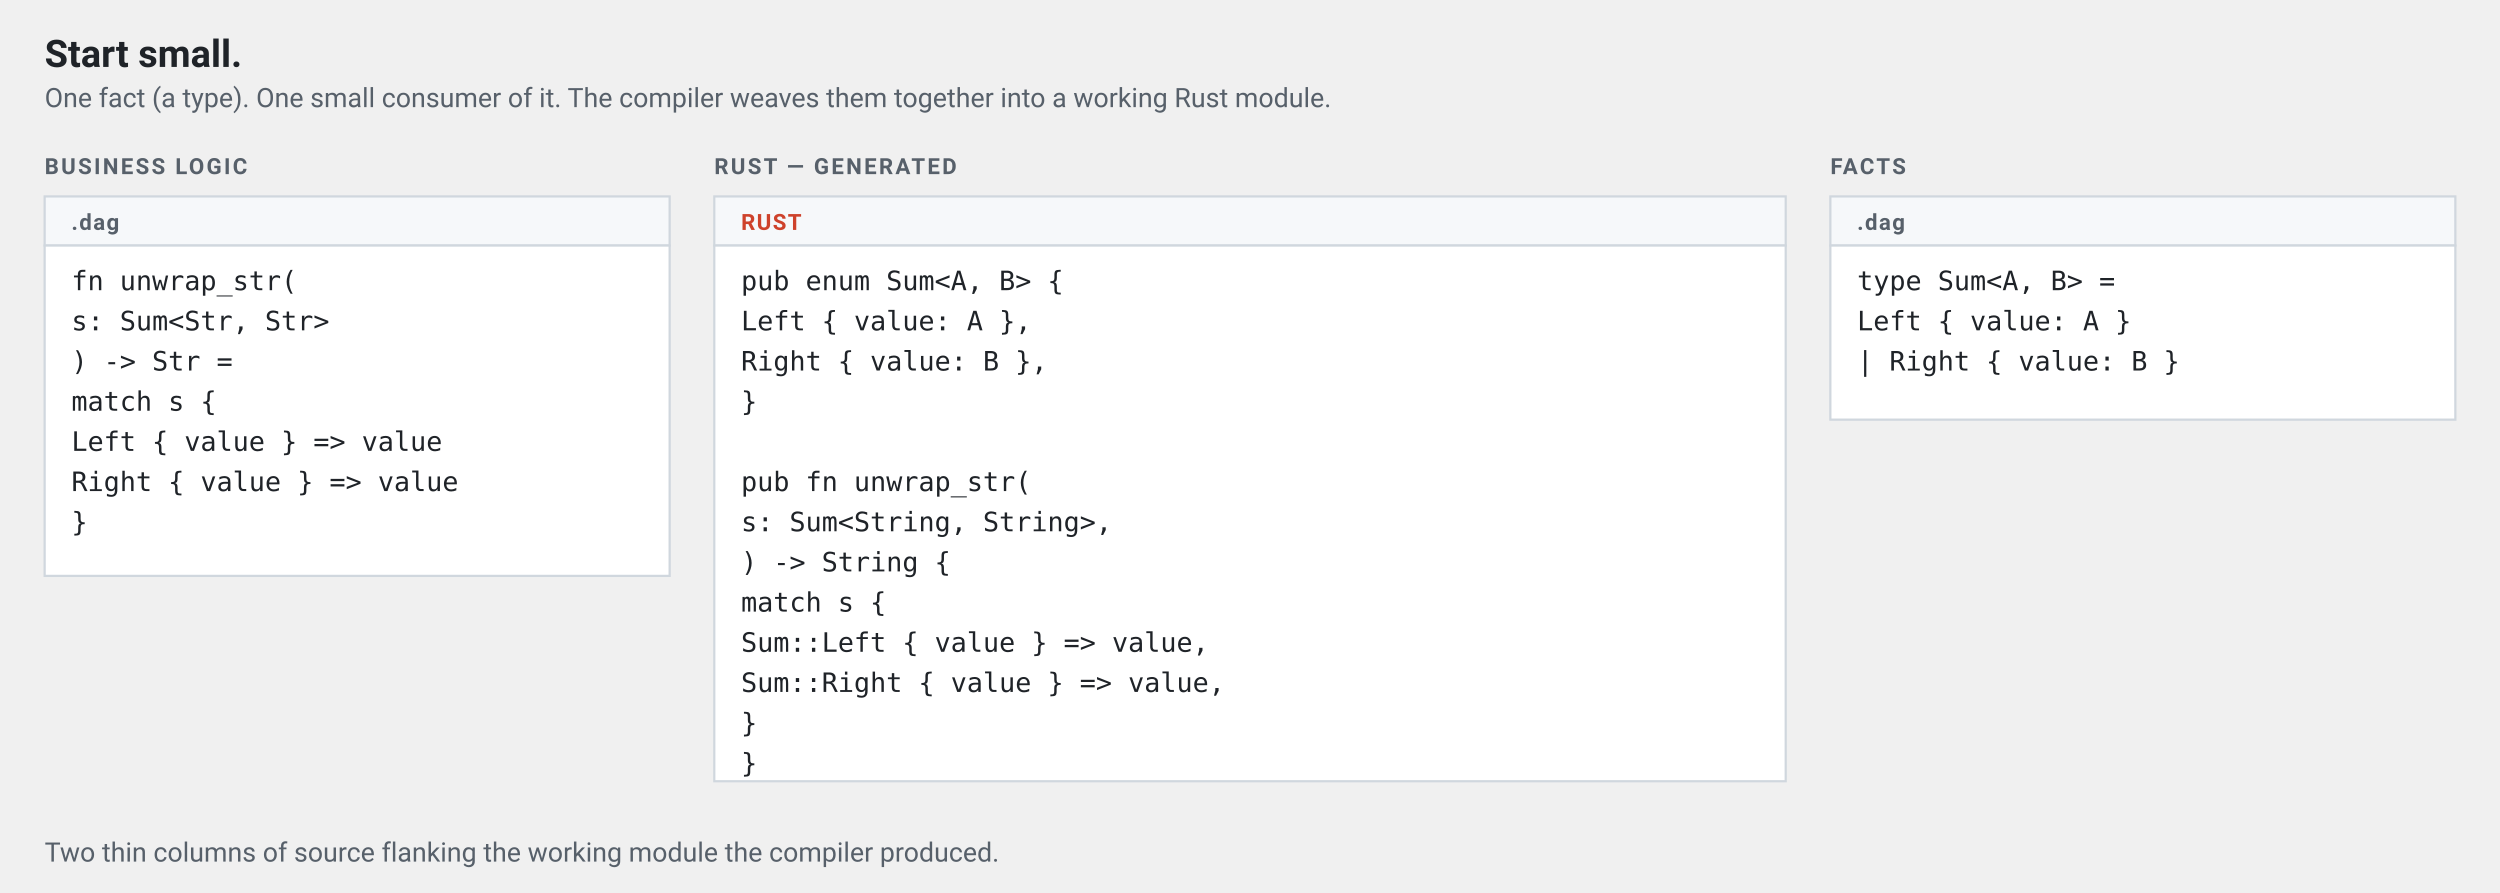
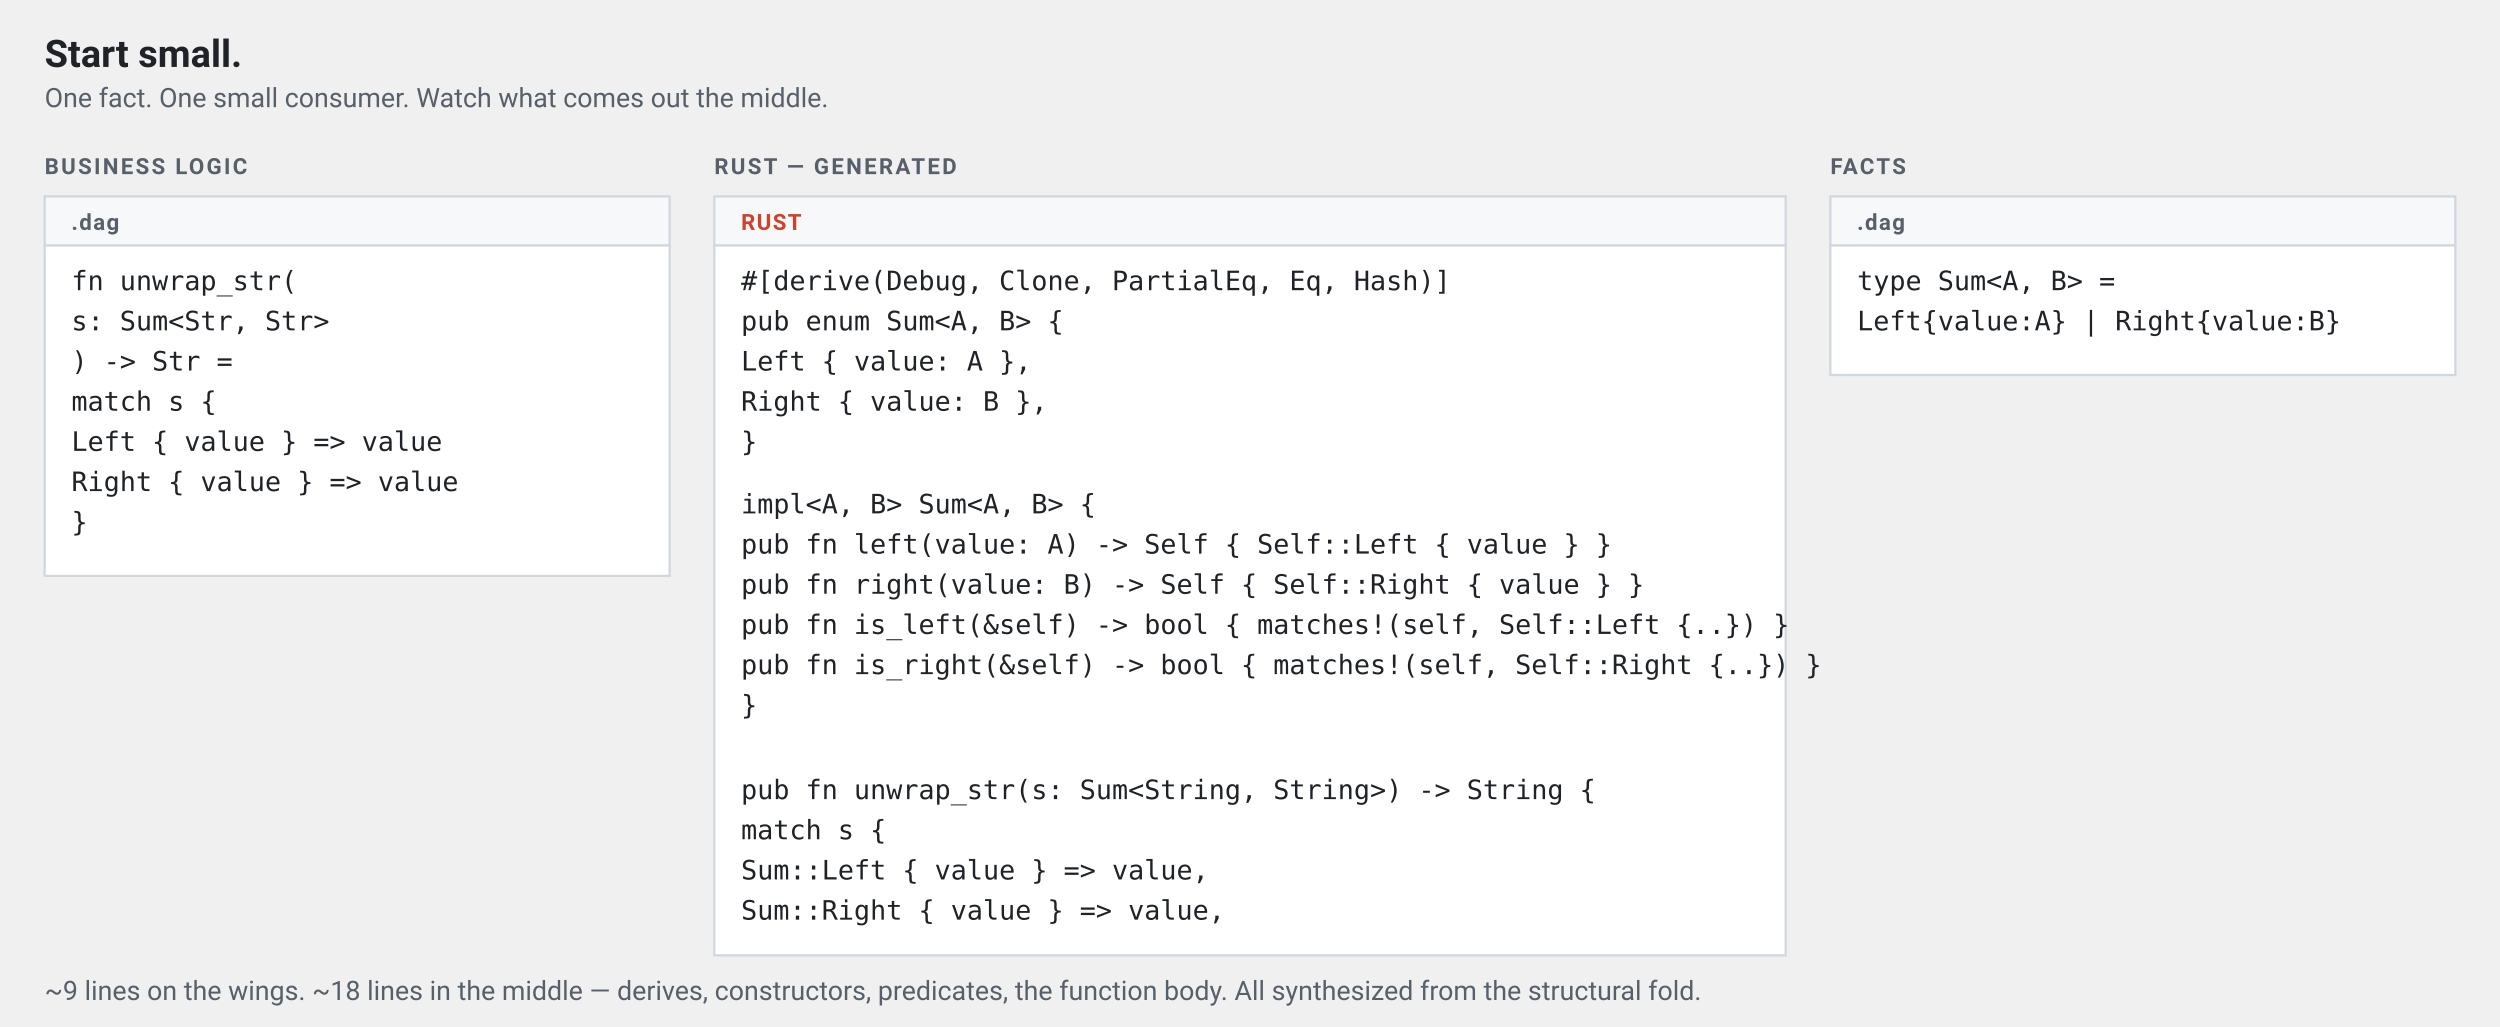
- <svg xmlns="http://www.w3.org/2000/svg" viewBox="0 0 1120 400" font-family="-apple-system, BlinkMacSystemFont, 'Segoe UI', Roboto, sans-serif">
+ <svg xmlns="http://www.w3.org/2000/svg" viewBox="0 0 1120 460" font-family="-apple-system, BlinkMacSystemFont, 'Segoe UI', Roboto, sans-serif">
  <defs>
    <style>
      .title { font-size: 17px; font-weight: 600; fill: #1f2328; }
      .sub { font-size: 12px; fill: #57606a; }
      .col-label { font-size: 10px; font-weight: 700; fill: #57606a; letter-spacing: 0.10em; }
      .badge { font-size: 10px; font-weight: 700; letter-spacing: 0.06em; }
      .badge-rust { fill: #ce422b; }
      .badge-dag  { fill: #57606a; }
      .code { font-family: ui-monospace, 'SF Mono', Menlo, Consolas, monospace; font-size: 12px; fill: #1f2328; }
      .card { fill: #ffffff; stroke: #d0d7de; stroke-width: 1; }
      .card-header { fill: #f6f8fa; stroke: #d0d7de; stroke-width: 1; }
    </style>
  </defs>
  <text x="20" y="30" class="title">Start small.</text>
-   <text x="20" y="48" class="sub">One fact (a type). One small consumer of it. The compiler weaves them together into a working Rust module.</text>
+   <text x="20" y="48" class="sub">One fact. One small consumer. Watch what comes out the middle.</text>
  <text x="20" y="78" class="col-label">BUSINESS LOGIC</text>
  <text x="320" y="78" class="col-label">RUST — GENERATED</text>
  <text x="820" y="78" class="col-label">FACTS</text>
  <rect x="20" y="88" width="280" height="22" class="card-header" />
  <text x="32" y="103" class="badge badge-dag">.dag</text>
  <rect x="20" y="110" width="280" height="148" class="card" />
  <text x="32" y="130" class="code">fn unwrap_str(</text>
  <text x="32" y="148" class="code">    s: Sum&lt;Str, Str&gt;</text>
  <text x="32" y="166" class="code">) -&gt; Str =</text>
  <text x="32" y="184" class="code">  match s {</text>
  <text x="32" y="202" class="code">    Left  { value } =&gt; value</text>
  <text x="32" y="220" class="code">    Right { value } =&gt; value</text>
  <text x="32" y="238" class="code">  }</text>
  <rect x="320" y="88" width="480" height="22" class="card-header" />
  <text x="332" y="103" class="badge badge-rust">RUST</text>
-   <rect x="320" y="110" width="480" height="240" class="card" />
-   <text x="332" y="130" class="code">pub enum Sum&lt;A, B&gt; {</text>
-   <text x="332" y="148" class="code">    Left  { value: A },</text>
-   <text x="332" y="166" class="code">    Right { value: B },</text>
-   <text x="332" y="184" class="code">}</text>
-   <text x="332" y="220" class="code">pub fn unwrap_str(</text>
-   <text x="332" y="238" class="code">    s: Sum&lt;String, String&gt;,</text>
-   <text x="332" y="256" class="code">) -&gt; String {</text>
-   <text x="332" y="274" class="code">    match s {</text>
-   <text x="332" y="292" class="code">        Sum::Left  { value } =&gt; value,</text>
-   <text x="332" y="310" class="code">        Sum::Right { value } =&gt; value,</text>
-   <text x="332" y="328" class="code">    }</text>
-   <text x="332" y="346" class="code">}</text>
+   <rect x="320" y="110" width="480" height="318" class="card" />
+   <text x="332" y="130" class="code">#[derive(Debug, Clone, PartialEq, Eq, Hash)]</text>
+   <text x="332" y="148" class="code">pub enum Sum&lt;A, B&gt; {</text>
+   <text x="332" y="166" class="code">    Left  { value: A },</text>
+   <text x="332" y="184" class="code">    Right { value: B },</text>
+   <text x="332" y="202" class="code">}</text>
+   <text x="332" y="230" class="code">impl&lt;A, B&gt; Sum&lt;A, B&gt; {</text>
+   <text x="332" y="248" class="code">    pub fn left(value: A)  -&gt; Self { Self::Left  { value } }</text>
+   <text x="332" y="266" class="code">    pub fn right(value: B) -&gt; Self { Self::Right { value } }</text>
+   <text x="332" y="284" class="code">    pub fn is_left(&amp;self)  -&gt; bool { matches!(self, Self::Left  {..}) }</text>
+   <text x="332" y="302" class="code">    pub fn is_right(&amp;self) -&gt; bool { matches!(self, Self::Right {..}) }</text>
+   <text x="332" y="320" class="code">}</text>
+   <text x="332" y="358" class="code">pub fn unwrap_str(s: Sum&lt;String, String&gt;) -&gt; String {</text>
+   <text x="332" y="376" class="code">    match s {</text>
+   <text x="332" y="394" class="code">        Sum::Left  { value } =&gt; value,</text>
+   <text x="332" y="412" class="code">        Sum::Right { value } =&gt; value,</text>
+   <text x="332" y="421" class="code" />
  <rect x="820" y="88" width="280" height="22" class="card-header" />
  <text x="832" y="103" class="badge badge-dag">.dag</text>
-   <rect x="820" y="110" width="280" height="78" class="card" />
+   <rect x="820" y="110" width="280" height="58" class="card" />
  <text x="832" y="130" class="code">type Sum&lt;A, B&gt; =</text>
-   <text x="832" y="148" class="code">    Left  { value: A }</text>
-   <text x="832" y="166" class="code">  | Right { value: B }</text>
-   <text x="20" y="386" class="sub">Two thin columns of source flanking the working module the compiler produced.</text>
+   <text x="832" y="148" class="code">  Left{value:A} | Right{value:B}</text>
+   <text x="20" y="448" class="sub">~9 lines on the wings. ~18 lines in the middle — derives, constructors, predicates, the function body. All synthesized from the structural fold.</text>
</svg>
